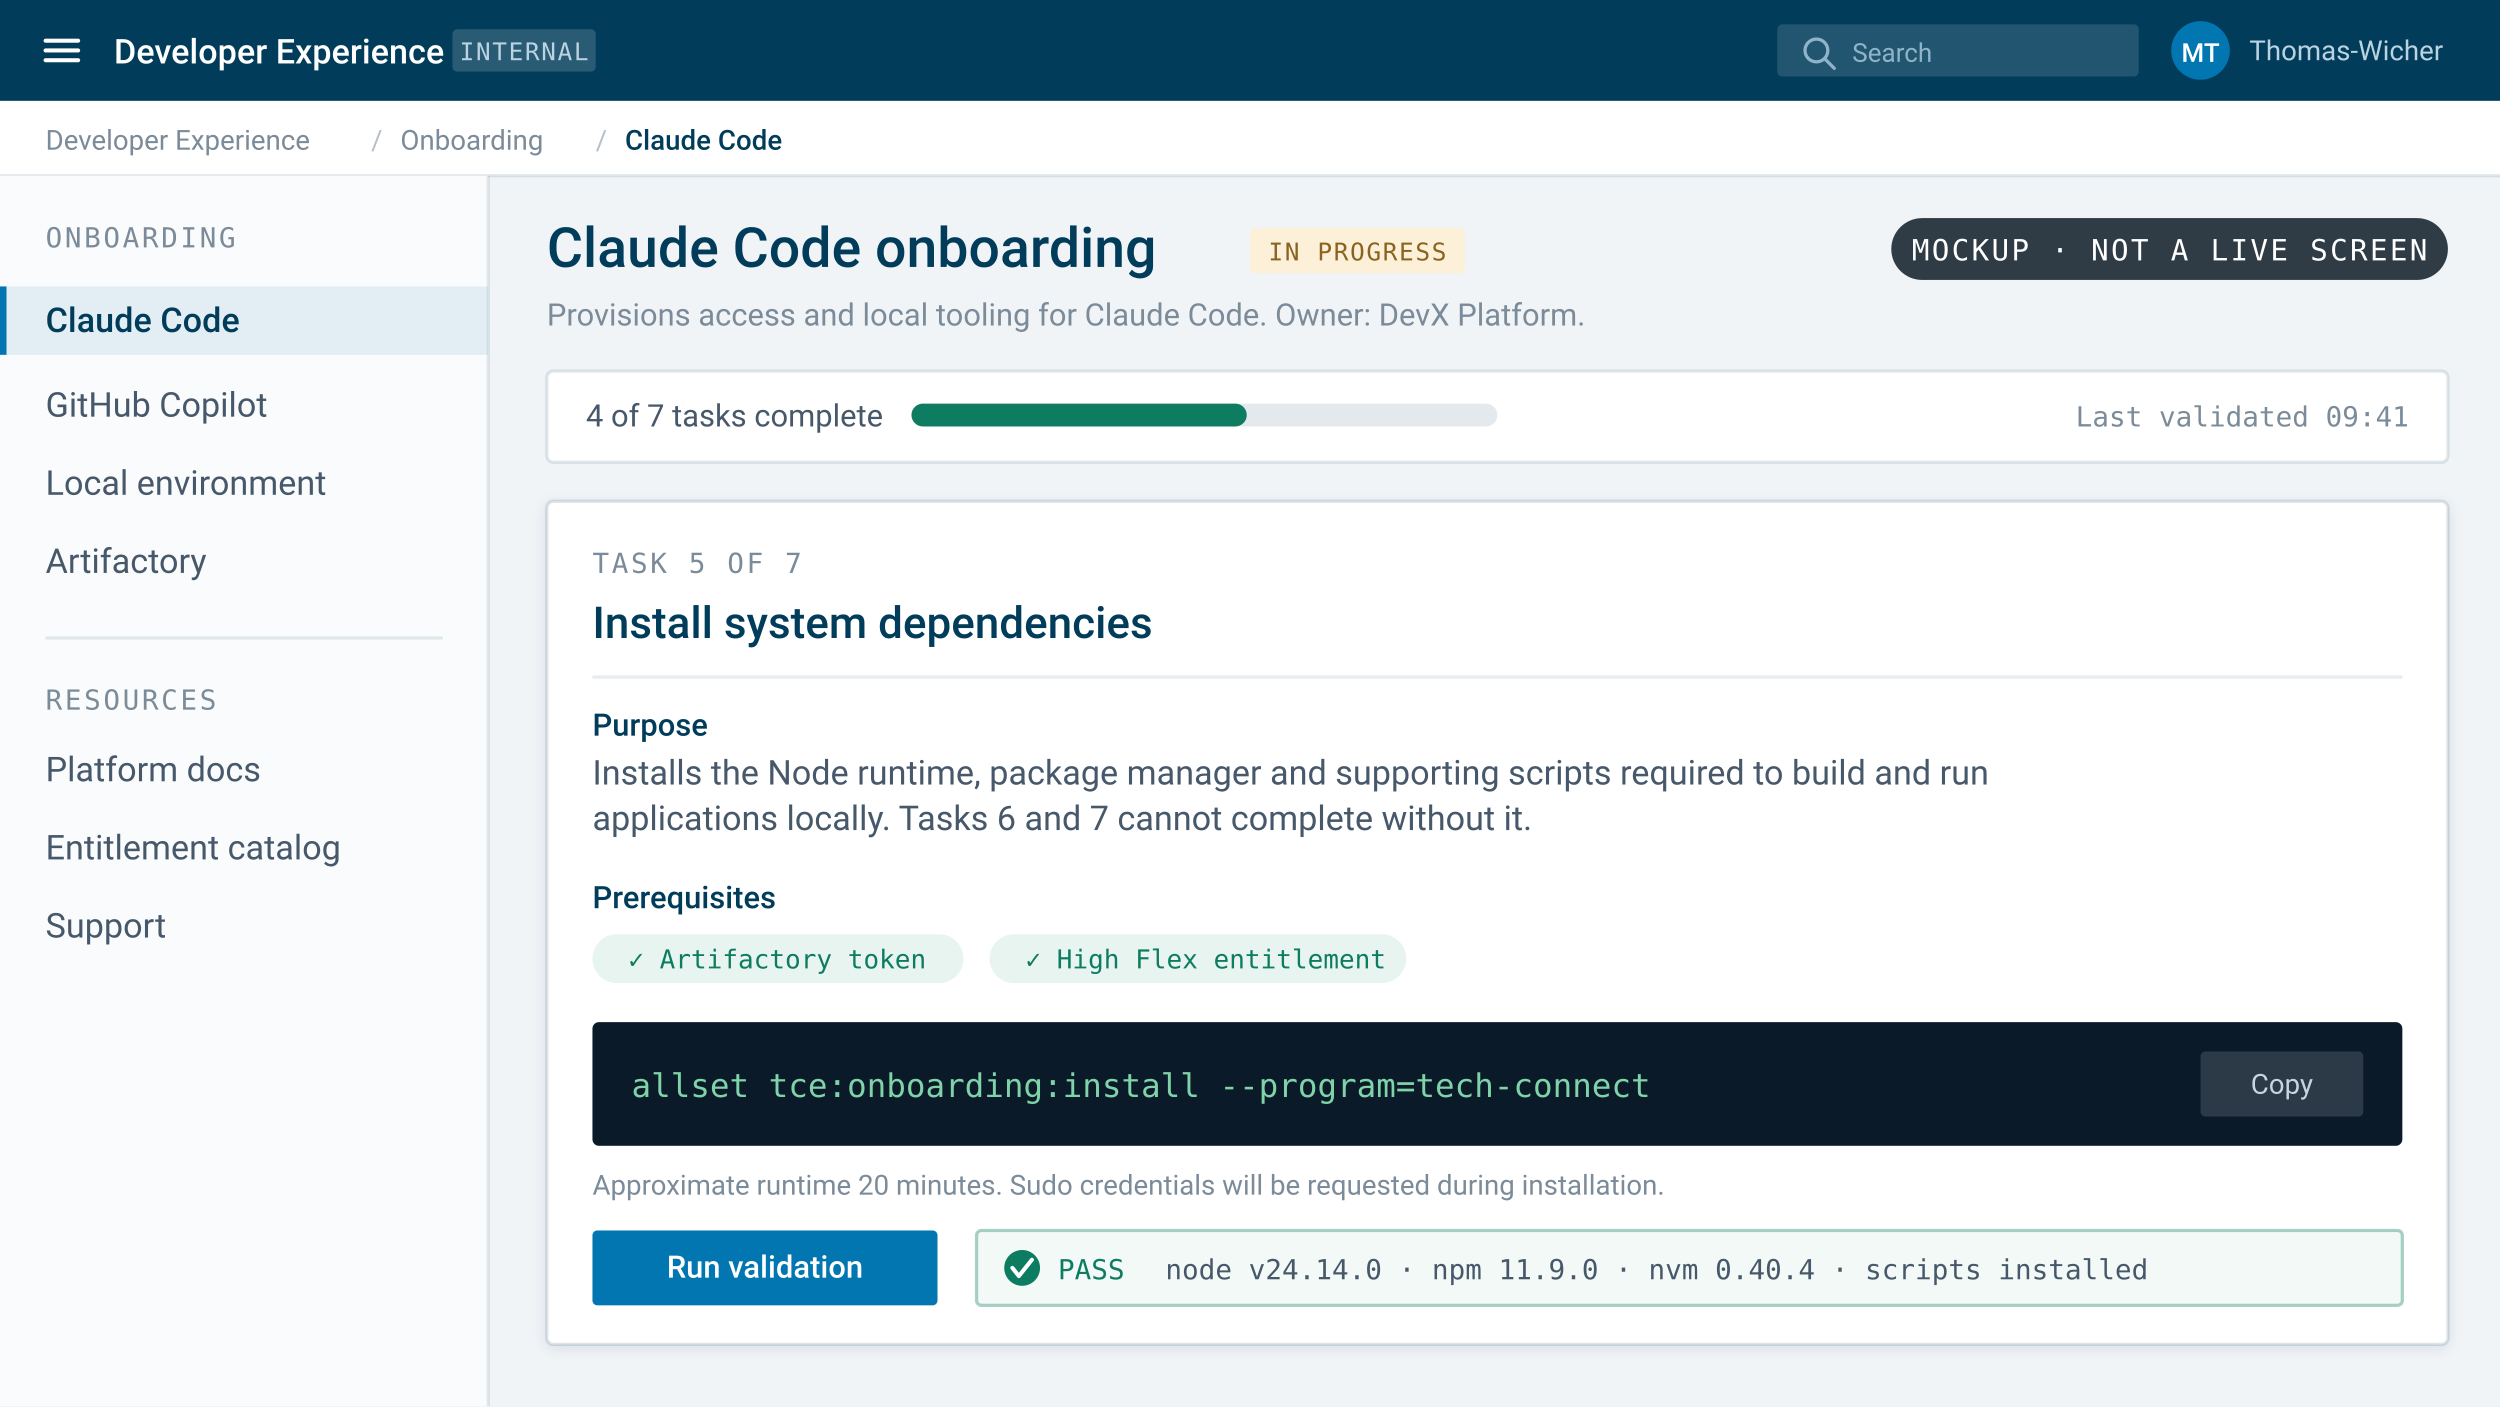
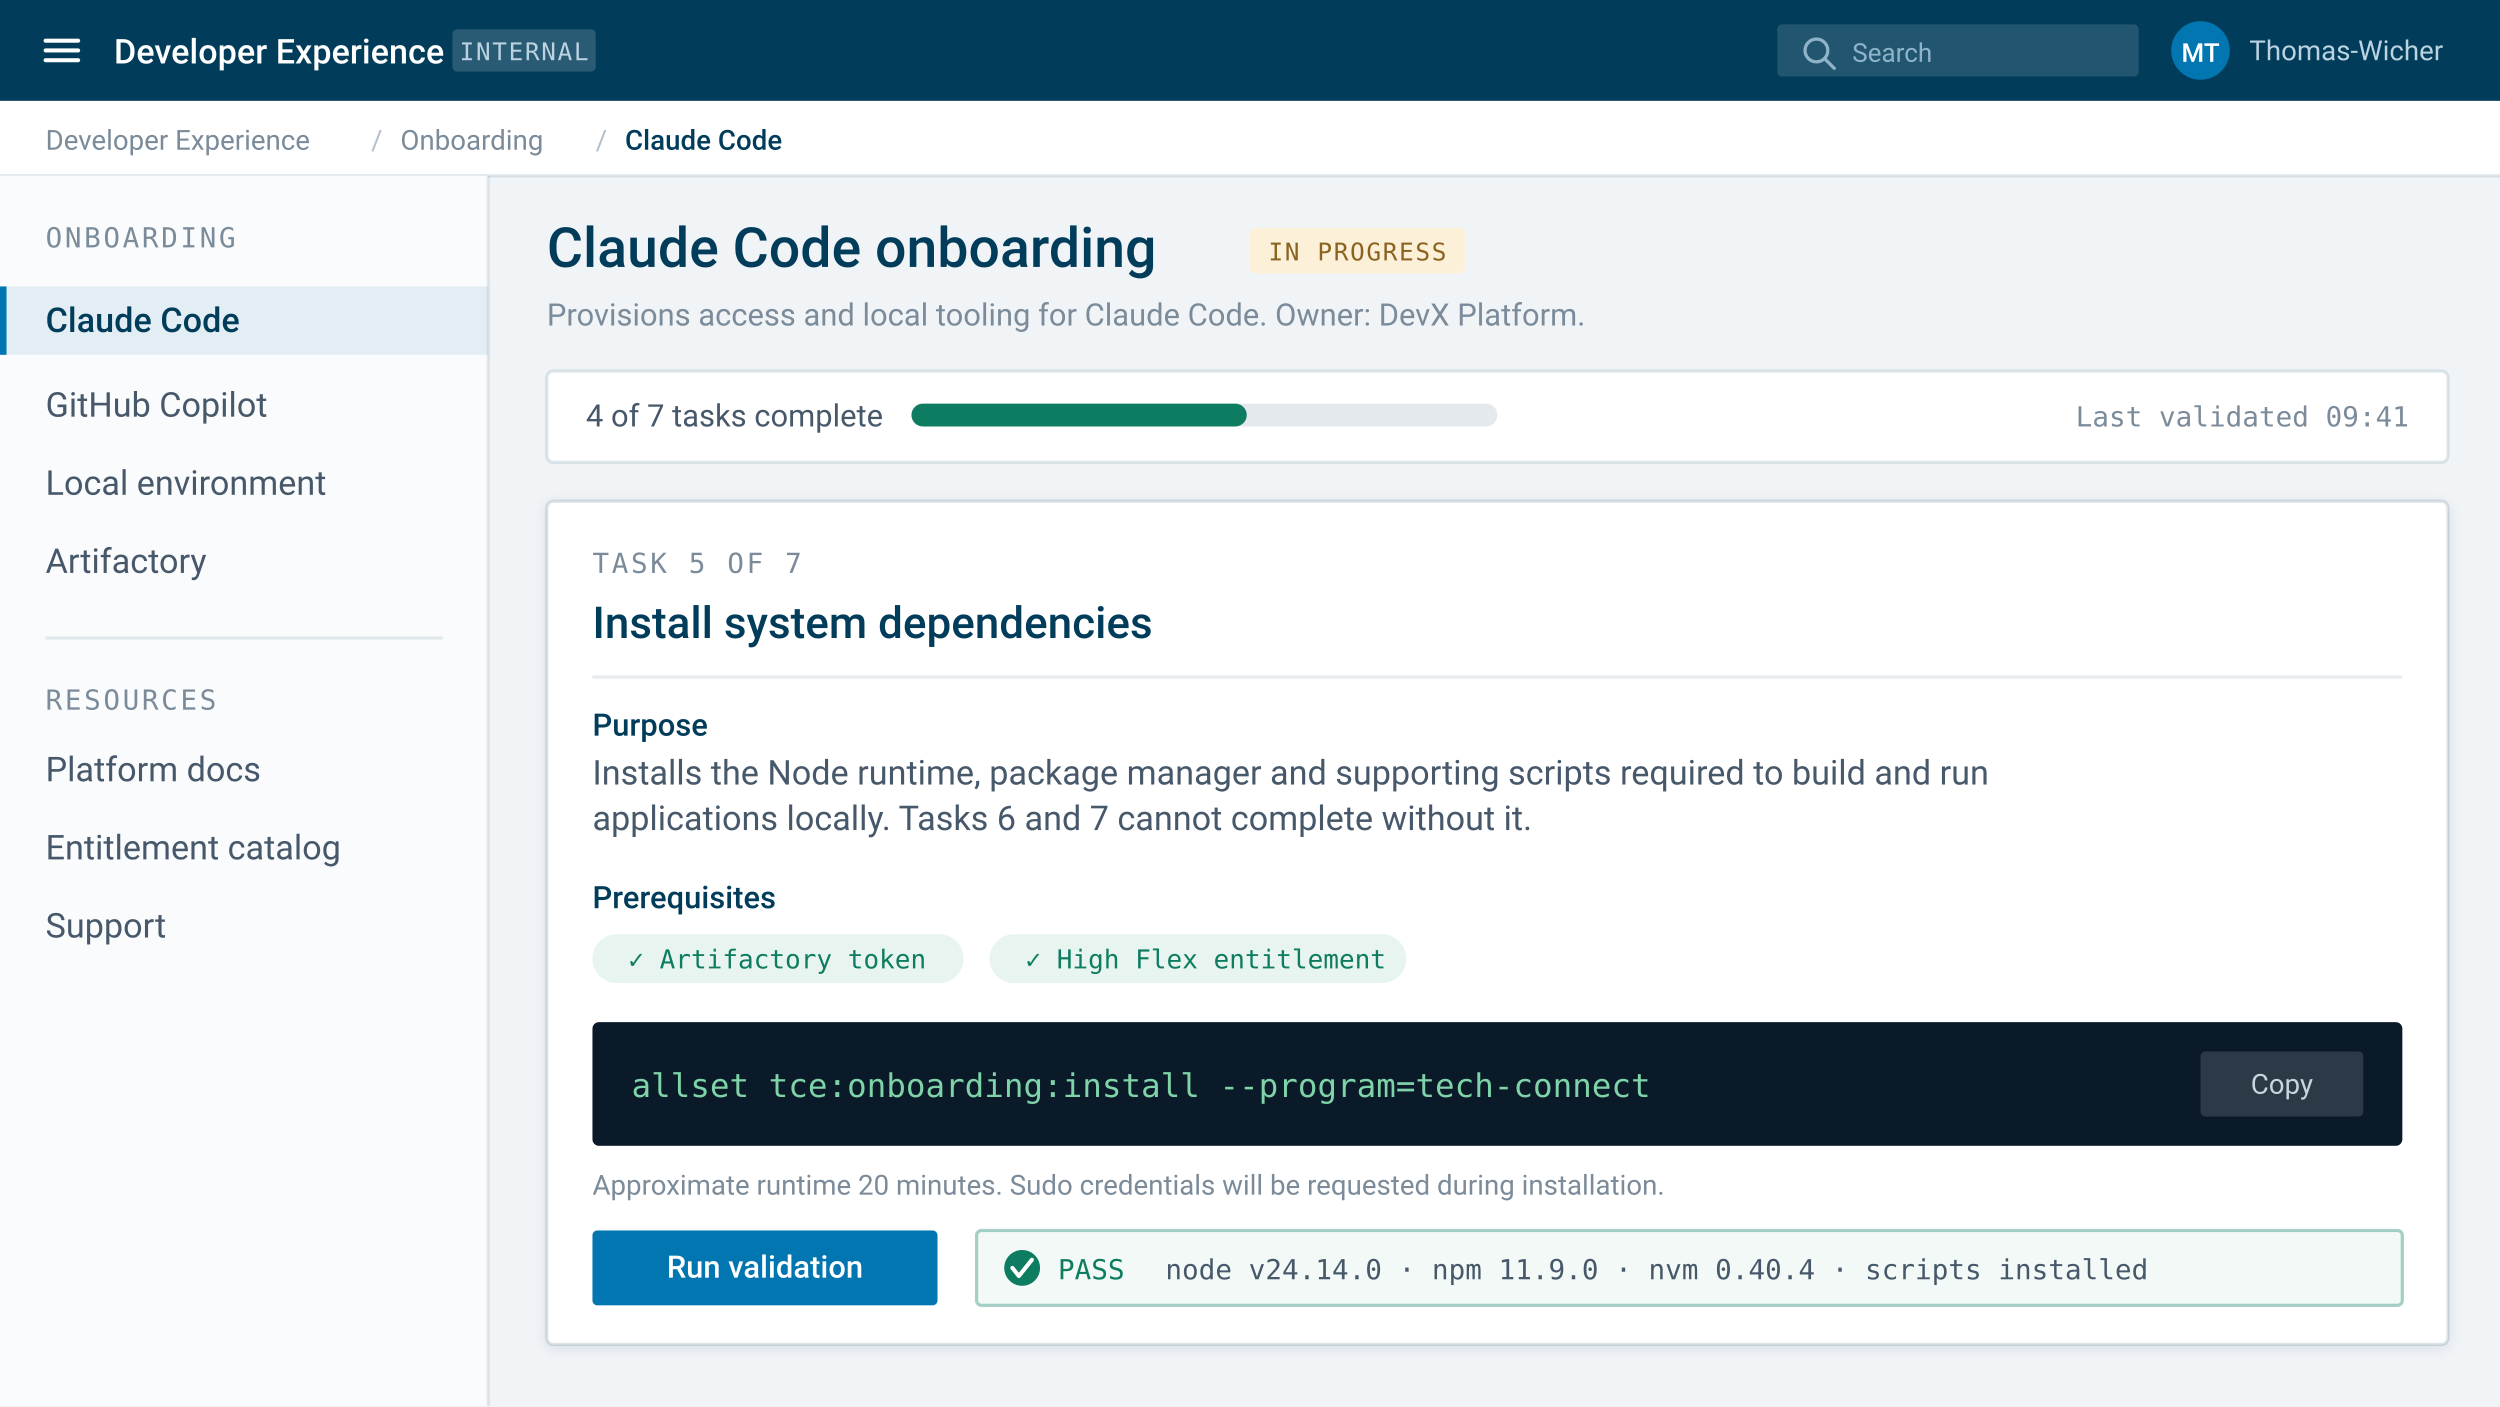
<svg xmlns="http://www.w3.org/2000/svg" viewBox="0 0 1536 864" width="1536" height="864" role="img" aria-label="The Claude Code onboarding module inside the internal developer experience platform, showing task five with its purpose, prerequisites, command and validation output.">
  <defs>
    <filter id="lift" x="-8%" y="-12%" width="116%" height="124%">
      <feDropShadow dx="0" dy="2" stdDeviation="4" flood-color="#013D5B" flood-opacity="0.12" />
    </filter>
    <style>
      .h { font-family: Roboto, -apple-system, BlinkMacSystemFont, "Segoe UI", sans-serif; }
      .m { font-family: ui-monospace, SFMono-Regular, Menlo, Consolas, monospace; }
      .nav { font-size: 21px; fill: #46586A; }
      .navq { font-size: 21px; fill: #013D5B; font-weight: 500; }
      .lbl { font-size: 17px; letter-spacing: 1.6px; fill: #7B8B99; }
      .body { font-size: 21px; fill: #46586A; }
    </style>
  </defs>
  <rect width="1536" height="864" fill="#F1F4F7" />
  <rect x="0" y="0" width="1536" height="62" fill="#013D5B" />
  <g stroke="#FFFFFF" stroke-width="2.5" stroke-linecap="round">
    <line x1="28" y1="25" x2="48" y2="25" />
    <line x1="28" y1="31" x2="48" y2="31" />
    <line x1="28" y1="37" x2="48" y2="37" />
  </g>
  <text x="70" y="39" class="h" font-size="21" fill="#FFFFFF" font-weight="500">Developer Experience</text>
  <rect x="278" y="18" width="88" height="26" rx="3" fill="#FFFFFF" fill-opacity="0.16" />
  <text x="322" y="37" class="m" font-size="15" fill="#BBD3E1" text-anchor="middle" letter-spacing="1">INTERNAL</text>
  <rect x="1092" y="15" width="222" height="32" rx="3" fill="#FFFFFF" fill-opacity="0.13" />
  <circle cx="1116" cy="31" r="7" fill="none" stroke="#8FB4C9" stroke-width="2" />
  <line x1="1121" y1="36" x2="1127" y2="42" stroke="#8FB4C9" stroke-width="2" stroke-linecap="round" />
  <text x="1138" y="38" class="h" font-size="16" fill="#8FB4C9">Search</text>
  <circle cx="1352" cy="31" r="18" fill="#0276B1" />
  <text x="1352" y="38" class="h" font-size="16" fill="#FFFFFF" text-anchor="middle" font-weight="500">MT</text>
  <text x="1382" y="37" class="h" font-size="17" fill="#BBD3E1">Thomas-Wicher</text>
  <rect x="0" y="62" width="1536" height="46" fill="#FFFFFF" />
  <line x1="0" y1="108" x2="1536" y2="108" stroke="#013D5B" stroke-opacity="0.12" stroke-width="2" />
  <text x="28" y="92" class="h" font-size="17" fill="#7B8B99">Developer Experience</text>
  <text x="228" y="92" class="h" font-size="17" fill="#B4C0CA">/</text>
  <text x="246" y="92" class="h" font-size="17" fill="#7B8B99">Onboarding</text>
  <text x="366" y="92" class="h" font-size="17" fill="#B4C0CA">/</text>
  <text x="384" y="92" class="h" font-size="17" fill="#013D5B" font-weight="500">Claude Code</text>
  <rect x="0" y="108" width="300" height="756" fill="#FAFBFC" />
  <line x1="300" y1="108" x2="300" y2="864" stroke="#013D5B" stroke-opacity="0.1" stroke-width="2" />
  <text x="28" y="152" class="m lbl">ONBOARDING</text>
  <rect x="0" y="176" width="300" height="42" fill="#0276B1" fill-opacity="0.09" />
  <rect x="0" y="176" width="4" height="42" fill="#0276B1" />
  <text x="28" y="204" class="h navq">Claude Code</text>
  <text x="28" y="256" class="h nav">GitHub Copilot</text>
  <text x="28" y="304" class="h nav">Local environment</text>
  <text x="28" y="352" class="h nav">Artifactory</text>
  <line x1="28" y1="392" x2="272" y2="392" stroke="#013D5B" stroke-opacity="0.1" stroke-width="2" />
  <text x="28" y="436" class="m lbl">RESOURCES</text>
  <text x="28" y="480" class="h nav">Platform docs</text>
  <text x="28" y="528" class="h nav">Entitlement catalog</text>
  <text x="28" y="576" class="h nav">Support</text>
  <text x="336" y="164" class="h" font-size="34" fill="#013D5B" font-weight="500">Claude Code onboarding</text>
  <rect x="768" y="140" width="132" height="28" rx="3" fill="#FDF0D8" />
  <text x="834" y="160" class="m" font-size="15" fill="#8A6320" text-anchor="middle" letter-spacing="1">IN PROGRESS</text>
  <text x="336" y="200" class="h" font-size="19" fill="#7B8B99">Provisions access and local tooling for Claude Code. Owner: DevX Platform.</text>
  <rect x="336" y="228" width="1168" height="56" rx="4" fill="#FFFFFF" stroke="#013D5B" stroke-opacity="0.12" stroke-width="2" />
  <text x="360" y="262" class="h" font-size="19" fill="#46586A">4 of 7 tasks complete</text>
  <rect x="560" y="248" width="360" height="14" rx="7" fill="#E3E9ED" />
  <rect x="560" y="248" width="206" height="14" rx="7" fill="#0E7C61" />
  <text x="1480" y="262" class="m" font-size="17" fill="#7B8B99" text-anchor="end">Last validated 09:41</text>
  <g filter="url(#lift)">
    <rect x="336" y="308" width="1168" height="518" rx="4" fill="#FFFFFF" stroke="#013D5B" stroke-opacity="0.13" stroke-width="2" />
  </g>
  <text x="364" y="352" class="m lbl">TASK 5 OF 7</text>
  <text x="364" y="392" class="h" font-size="27" fill="#013D5B" font-weight="500">Install system dependencies</text>
  <line x1="364" y1="416" x2="1476" y2="416" stroke="#013D5B" stroke-opacity="0.1" stroke-width="2" />
  <text x="364" y="452" class="h" font-size="19" fill="#013D5B" font-weight="500">Purpose</text>
  <text x="364" y="482" class="h body">Installs the Node runtime, package manager and supporting scripts required to build and run</text>
  <text x="364" y="510" class="h body">applications locally. Tasks 6 and 7 cannot complete without it.</text>
  <text x="364" y="558" class="h" font-size="19" fill="#013D5B" font-weight="500">Prerequisites</text>
  <rect x="364" y="574" width="228" height="30" rx="15" fill="#E7F4EF" />
  <text x="386" y="595" class="m" font-size="16" fill="#0E7C61">✓ Artifactory token</text>
  <rect x="608" y="574" width="256" height="30" rx="15" fill="#E7F4EF" />
  <text x="630" y="595" class="m" font-size="16" fill="#0E7C61">✓ High Flex entitlement</text>
  <rect x="364" y="628" width="1112" height="76" rx="4" fill="#0A1A28" />
  <text x="388" y="674" class="m" font-size="20" fill="#7FD3A8">allset tce:onboarding:install --program=tech-connect</text>
  <rect x="1352" y="646" width="100" height="40" rx="3" fill="#FFFFFF" fill-opacity="0.14" />
  <text x="1402" y="672" class="h" font-size="17" fill="#C6D6E0" text-anchor="middle">Copy</text>
  <text x="364" y="734" class="h" font-size="17" fill="#7B8B99">Approximate runtime 20 minutes. Sudo credentials will be requested during installation.</text>
  <rect x="364" y="756" width="212" height="46" rx="3" fill="#0276B1" />
  <text x="470" y="785" class="h" font-size="19" fill="#FFFFFF" font-weight="500" text-anchor="middle">Run validation</text>
  <rect x="600" y="756" width="876" height="46" rx="3" fill="#F2F9F6" stroke="#0E7C61" stroke-opacity="0.35" stroke-width="2" />
  <circle cx="628" cy="779" r="11" fill="#0E7C61" />
  <path d="M622 779 l4 5 8 -10" fill="none" stroke="#FFFFFF" stroke-width="2.5" stroke-linecap="round" stroke-linejoin="round" />
  <text x="650" y="786" class="m" font-size="17" fill="#0E7C61">PASS</text>
  <text x="716" y="786" class="m" font-size="17" fill="#46586A">node v24.14.0 · npm 11.9.0 · nvm 0.40.4 · scripts installed</text>
-   <g>
-     <rect x="1162" y="134" width="342" height="38" rx="19" fill="#1F2D38" fill-opacity="0.92" />
-     <text x="1333" y="160" font-family="ui-monospace, SFMono-Regular, Menlo, Consolas, monospace" font-size="18" letter-spacing="1.4" fill="#FFFFFF" text-anchor="middle">MOCKUP · NOT A LIVE SCREEN</text>
-   </g>
</svg>
